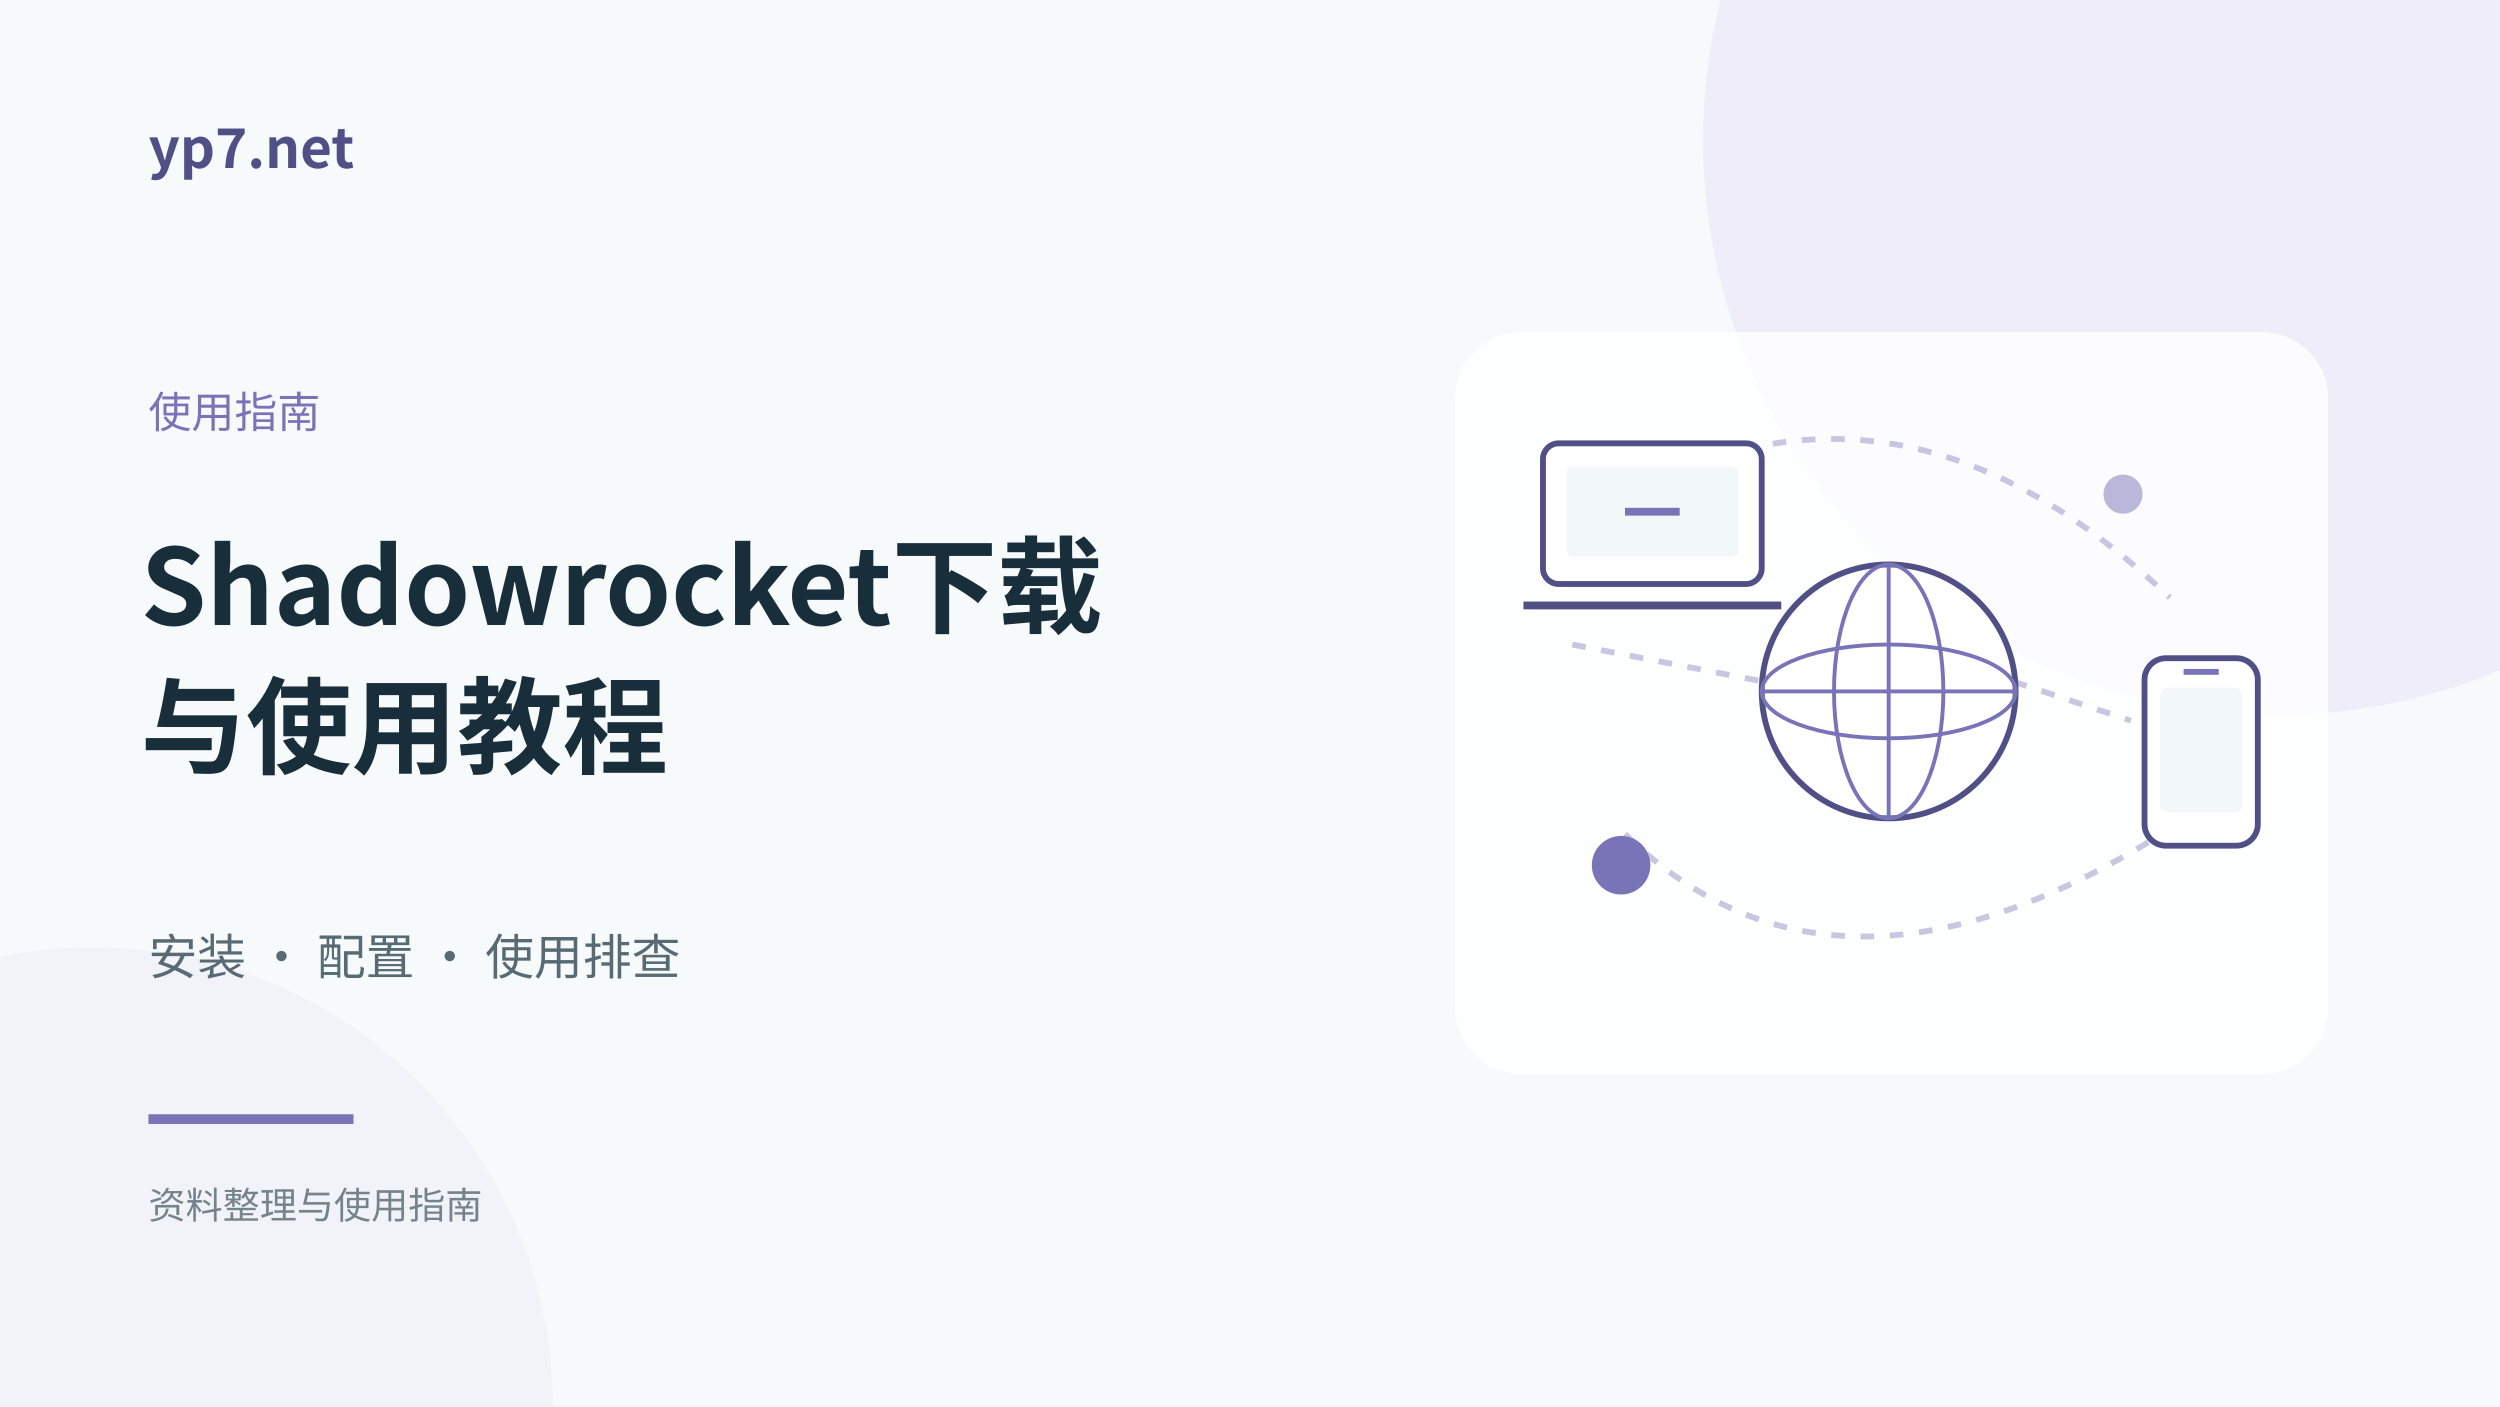
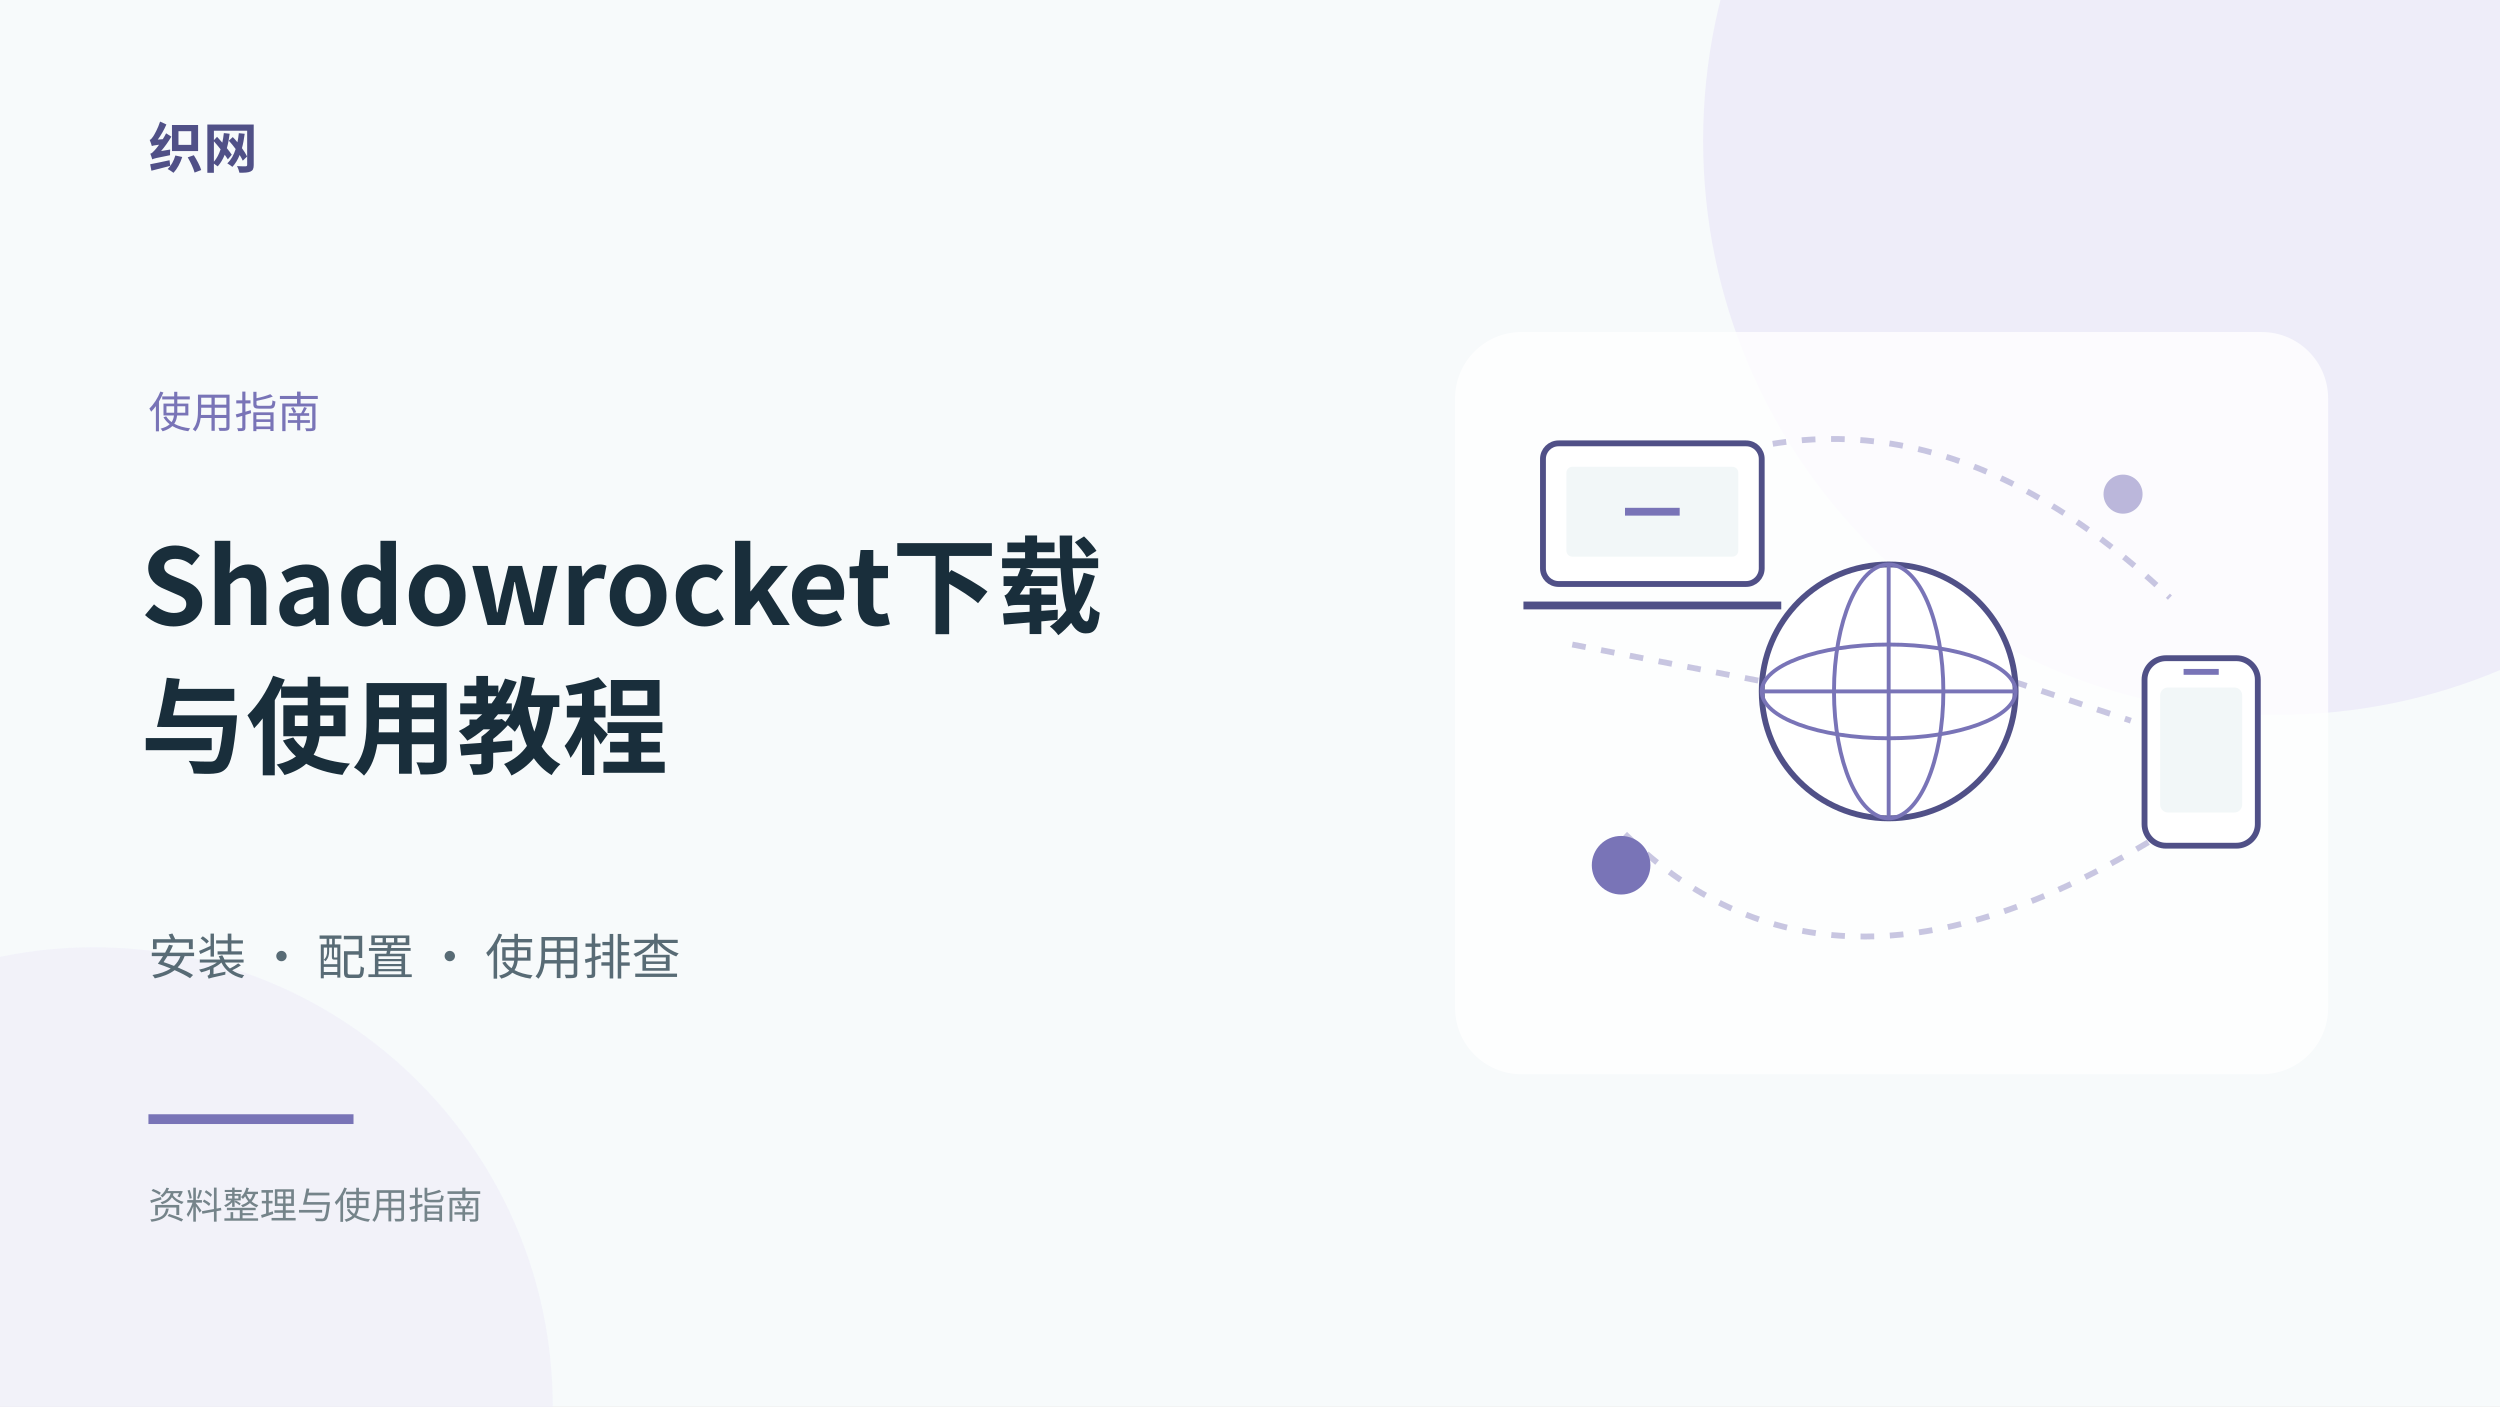
<svg xmlns="http://www.w3.org/2000/svg" width="1280" height="720" viewBox="0 0 1280 720">
  <rect width="1280" height="720" fill="#f7fafb" />
  <circle cx="1166" cy="72" r="294" fill="#eeedf9" />
  <circle cx="48" cy="720" r="235" fill="#eeedf9" opacity=".6" />
-   <text x="76" y="86" fill="#505087" font-size="28" font-weight="700" font-family="Hiragino Sans GB, Noto Sans CJK SC, Microsoft YaHei, Arial, sans-serif">yp7.net</text>
+   <text x="76" y="86" fill="#505087" font-size="28" font-weight="700" font-family="Hiragino Sans GB, Noto Sans CJK SC, Microsoft YaHei, Arial, sans-serif">织网</text>
  <text x="76" y="219" fill="#7974b7" font-size="22" font-weight="500" font-family="Hiragino Sans GB, Noto Sans CJK SC, Microsoft YaHei, Arial, sans-serif">使用指南</text>
  <text x="72" y="320" fill="#192e3b" font-size="54" font-weight="700" font-family="Hiragino Sans GB, Noto Sans CJK SC, Microsoft YaHei, Arial, sans-serif">Shadowrocket下载</text>
  <text x="72" y="392" fill="#192e3b" font-size="54" font-weight="700" font-family="Hiragino Sans GB, Noto Sans CJK SC, Microsoft YaHei, Arial, sans-serif">与使用教程</text>
  <text x="76" y="499" fill="#586b75" font-size="25" font-weight="400" font-family="Hiragino Sans GB, Noto Sans CJK SC, Microsoft YaHei, Arial, sans-serif">安装 · 配置 · 使用排查</text>
  <path d="M76 573L181 573" stroke="#7974b7" stroke-width="5" fill="none" />
  <text x="76" y="624" fill="#75848a" font-size="19" font-weight="400" font-family="Hiragino Sans GB, Noto Sans CJK SC, Microsoft YaHei, Arial, sans-serif">资料整理与使用指南</text>
  <rect x="745" y="170" width="447" height="380" rx="34" fill="#ffffffcc" stroke="none" stroke-width="2" />
  <path d="M824 259Q970 172 1111 306M832 427Q940 533 1110 425M805 330L903 349M1031 349L1091 369" stroke="#7974b7" opacity=".4" stroke-width="3" fill="none" stroke-dasharray="7 8" />
  <circle cx="967" cy="354" r="65" fill="white" stroke="#505087" stroke-width="3" />
  <ellipse cx="967" cy="354" rx="28" ry="65" fill="none" stroke="#7974b7" stroke-width="2" />
  <ellipse cx="967" cy="354" rx="65" ry="24" fill="none" stroke="#7974b7" stroke-width="2" />
  <path d="M902 354L1032 354" stroke="#7974b7" stroke-width="2" fill="none" />
  <path d="M967 289L967 419" stroke="#7974b7" stroke-width="2" fill="none" />
  <rect x="790" y="227" width="112" height="72" rx="8" fill="white" stroke="#505087" stroke-width="3" />
  <rect x="802" y="239" width="88" height="46" rx="3" fill="#f2f7f8" stroke="none" stroke-width="2" />
  <path d="M780 310L912 310" stroke="#505087" stroke-width="4" fill="none" />
  <path d="M832 262L860 262" stroke="#7974b7" stroke-width="4" fill="none" />
  <rect x="1098" y="337" width="58" height="96" rx="11" fill="white" stroke="#505087" stroke-width="3" />
  <rect x="1106" y="352" width="42" height="64" rx="4" fill="#f2f7f8" stroke="none" stroke-width="2" />
  <path d="M1118 344L1136 344" stroke="#7974b7" stroke-width="3" fill="none" />
  <circle cx="830" cy="443" r="15" fill="#7974b7" />
  <circle cx="1087" cy="253" r="10" fill="#7974b7" opacity=".5" />
</svg>
